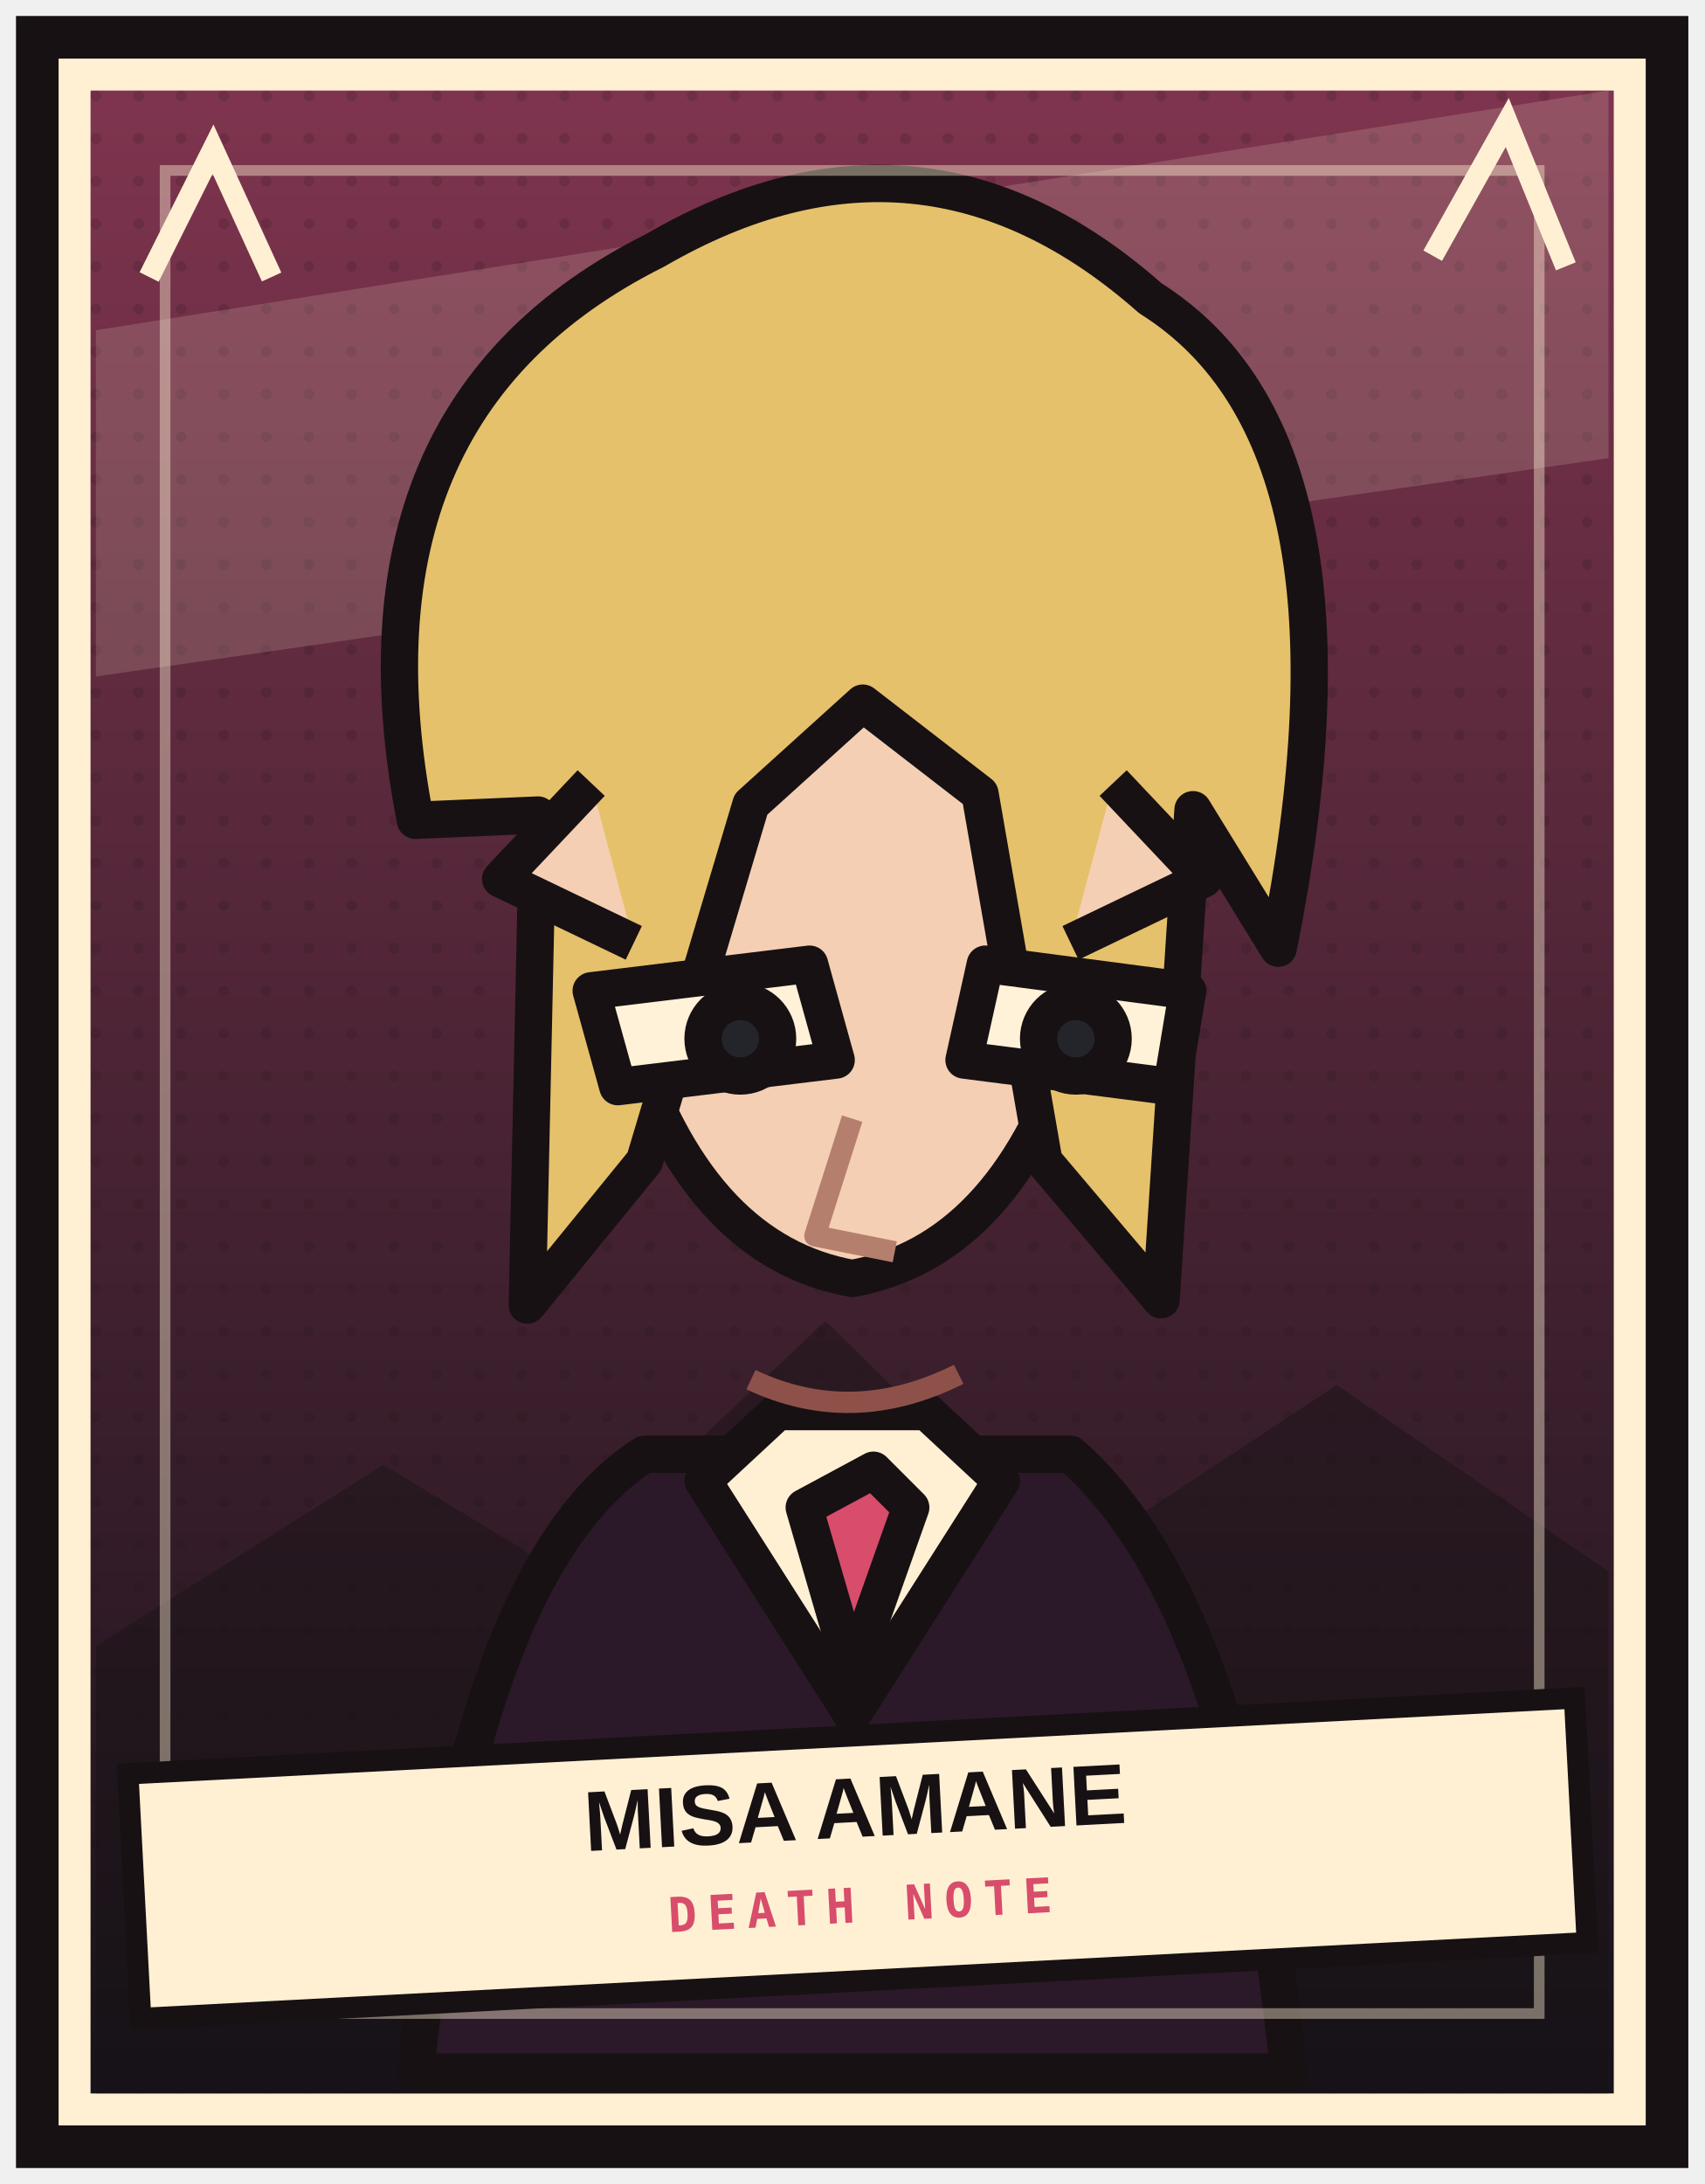
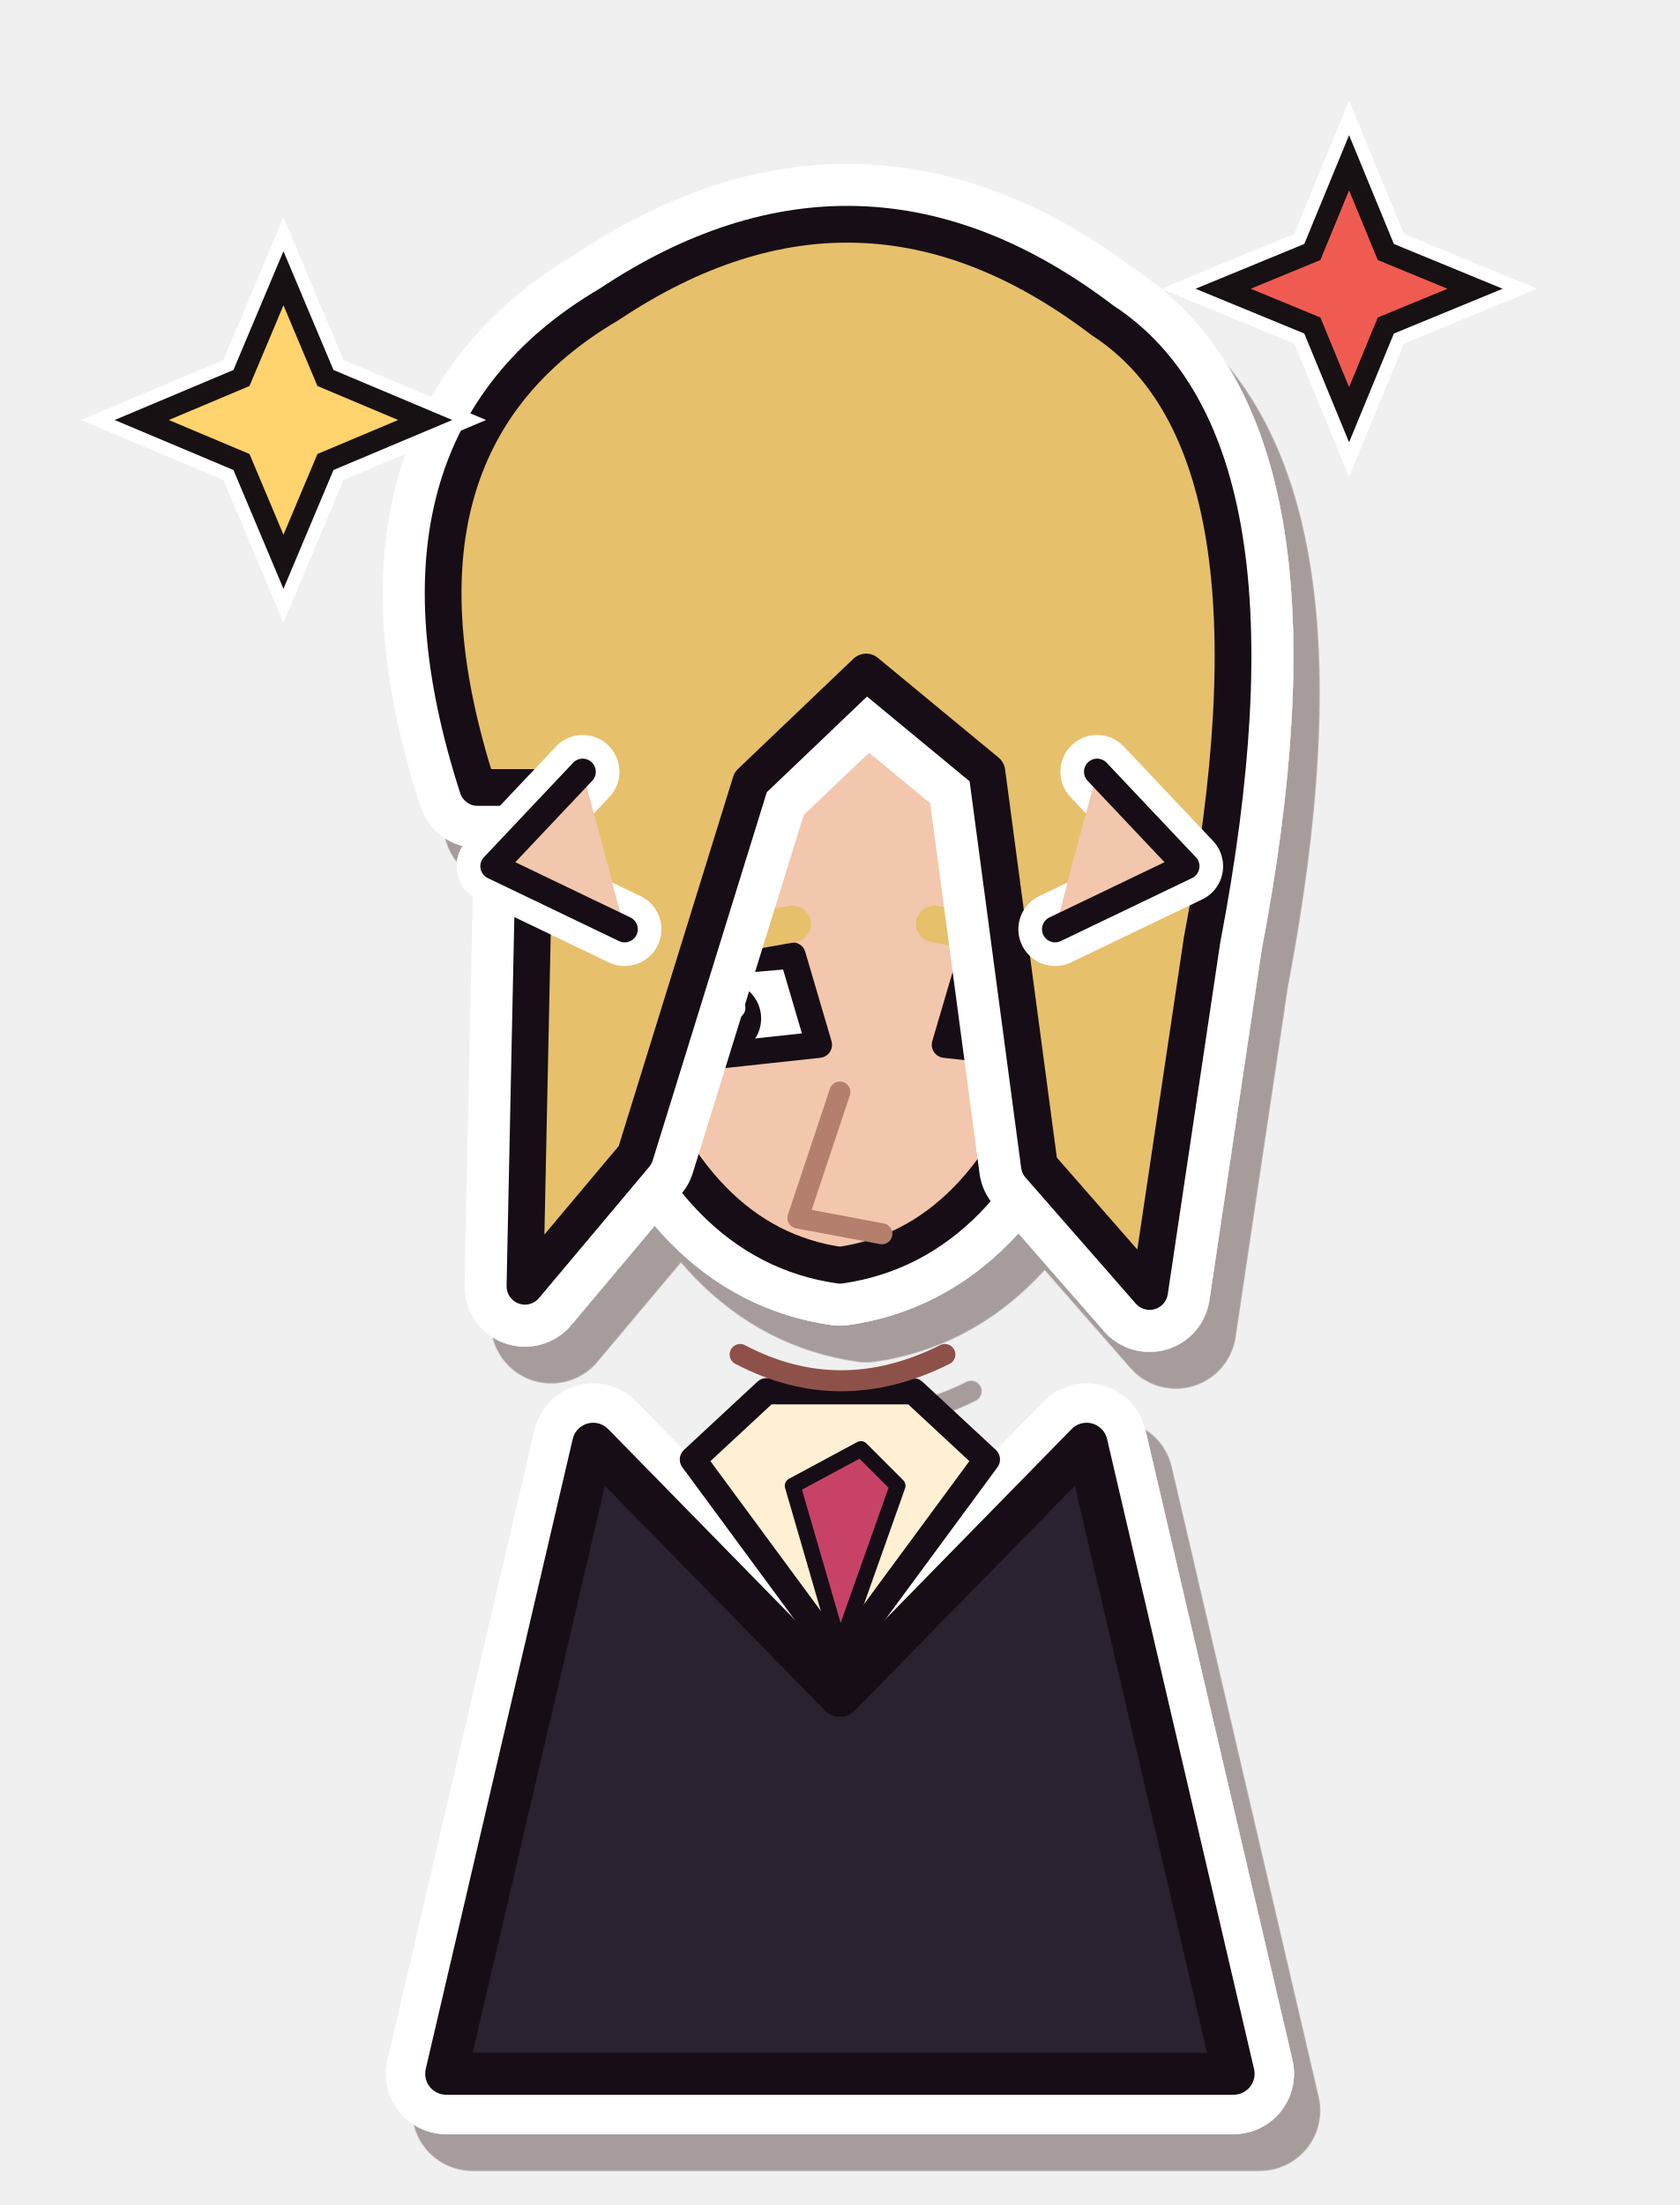
- <svg xmlns="http://www.w3.org/2000/svg" viewBox="0 0 320 410" role="img" aria-label="MISA AMANE original anime comic portrait">
+ <svg xmlns="http://www.w3.org/2000/svg" viewBox="0 0 320 420" role="img" aria-label="MISA AMANE cartoon sticker illustration">
  <defs>
-     <linearGradient id="bg" x2="0" y2="1">
-       <stop stop-color="#7e344e" />
-       <stop offset="1" stop-color="#17131a" />
-     </linearGradient>
-     <pattern id="dots" width="8" height="8" patternUnits="userSpaceOnUse">
-       <circle cx="2" cy="2" r="1" fill="#171113" opacity=".16" />
-     </pattern>
+     <filter id="shadow" x="-30%" y="-20%" width="160%" height="160%">
+       <feDropShadow dx="5" dy="7" stdDeviation="0" flood-color="#171113" flood-opacity=".35" />
+     </filter>
  </defs>
-   <rect x="7" y="7" width="306" height="396" fill="#fff0d4" stroke="#171113" stroke-width="8" />
-   <rect x="17" y="17" width="286" height="376" fill="url(#bg)" />
-   <rect x="17" y="17" width="286" height="376" fill="url(#dots)" />
-   <path d="M18 62 302 17 302 86 18 127Z" fill="#fff0d4" opacity=".16" />
-   <path d="M18 309 72 275 105 295 155 248 201 293 251 260 302 295V393H18Z" fill="#171113" opacity=".45" />
-   <g stroke="#171113" stroke-width="7" stroke-linejoin="round">
-     <path d="M78 389Q88 294 121 273H201Q233 301 242 389Z" fill="#2b1828" />
-     <path d="M132 278 160 322 188 278 174 265H146Z" fill="#fff0d4" />
-     <path d="M151 283 160 314 171 283 164 276Z" fill="#d84d6b" />
-     <path d="M110 142Q110 94 160 88Q210 94 210 142L201 197Q188 235 160 240Q132 235 119 197Z" fill="#f5cfb4" />
-     <path d="M78 154Q63 77 123 47Q173 18 216 56Q259 83 240 178L224 152 218 244 196 218 184 149 162 132 141 151 121 218 99 245 101 153Z" fill="#e6c16b" />
-     <path d="M111 186 152 181 157 199 116 204Z M181 199 185 181 223 186 220 204Z" fill="#fff2d8" />
-     <circle cx="139" cy="195" r="7" fill="#24252b" />
-     <circle cx="202" cy="195" r="7" fill="#24252b" />
-     <path d="M160 210 153 232 168 235" stroke="#b57f6d" stroke-width="4" fill="none" />
-     <path d="M141 259Q160 268 180 258" stroke="#8e5149" stroke-width="4" fill="none" />
-     <path d="M111 147 94 165 119 177M209 147 226 165 201 177" fill="#f5cfb4" />
+   <g filter="url(#shadow)" stroke-linejoin="round" stroke-linecap="round">
+     <path d="M113 275 160 323 207 275 235 395H85Z" fill="#29202e" stroke="#fff" stroke-width="23" />
+     <path d="M113 275 160 323 207 275 235 395H85Z" fill="#29202e" stroke="#171113" stroke-width="8" />
+     <path d="M132 278 160 316 188 278 174 265H146Z" fill="#fff0d4" stroke="#171113" stroke-width="5" />
+     <path d="M151 283 160 314 171 283 164 276Z" fill="#c84267" stroke="#171113" stroke-width="3" />
+     <path d="M110 144Q110 94 160 88Q210 94 210 144L201 199Q188 237 160 241Q132 237 119 199Z" fill="#f3c7ad" stroke="#fff" stroke-width="23" />
+     <path d="M110 144Q110 94 160 88Q210 94 210 144L201 199Q188 237 160 241Q132 237 119 199Z" fill="#f3c7ad" stroke="#171113" stroke-width="7" />
+     <path d="M117 185 151 182 156 199 119 203Z M180 199 185 182 219 185 216 203Z" fill="#fff" stroke="#171113" stroke-width="5" />
+     <circle cx="138" cy="194" r="7" fill="#171113" />
+     <circle cx="201" cy="194" r="7" fill="#171113" />
+     <circle cx="140" cy="192" r="2" fill="#fff" />
+     <circle cx="203" cy="192" r="2" fill="#fff" />
+     <path d="M117 182 151 176M178 176 210 182" fill="none" stroke="#e7c06c" stroke-width="7" />
+     <path d="M160 208 152 232 168 235" fill="none" stroke="#b57f6d" stroke-width="4" />
+     <path d="M141 258Q160 268 180 258" fill="none" stroke="#8e5149" stroke-width="4" />
+     <path d="M91 150Q70 85 116 58Q164 26 210 61Q247 85 229 179L219 246 198 222 188 147 165 128 143 149 121 220 100 245 102 150Z" fill="#e7c06c" stroke="#fff" stroke-width="23" />
+     <path d="M91 150Q70 85 116 58Q164 26 210 61Q247 85 229 179L219 246 198 222 188 147 165 128 143 149 121 220 100 245 102 150Z" fill="#e7c06c" stroke="#171113" stroke-width="7" />
+     <path d="M111 147 94 165 119 177M209 147 226 165 201 177" fill="#f3c7ad" stroke="#fff" stroke-width="14" />
+     <path d="M111 147 94 165 119 177M209 147 226 165 201 177" fill="#f3c7ad" stroke="#171113" stroke-width="5" />
  </g>
-   <path d="M31 32H289V378H31Z" fill="none" stroke="#fff0d4" stroke-width="2" opacity=".42" />
-   <g transform="translate(24 333) rotate(-3)">
-     <rect width="272" height="46" fill="#fff0d4" stroke="#171113" stroke-width="4" />
-     <text x="136" y="19" text-anchor="middle" font-family="Arial Black,Arial,sans-serif" font-size="16" font-weight="900" fill="#171113">MISA AMANE</text>
-     <text x="136" y="35" text-anchor="middle" font-family="monospace" font-size="9" font-weight="900" letter-spacing="2" fill="#d84d6b">DEATH NOTE</text>
-   </g>
-   <path d="M28 52 40 28 51 52M269 48 283 23 294 50" stroke="#fff0d4" stroke-width="4" fill="none" />
+   <path d="M46 72 54 53 62 72 81 80 62 88 54 107 46 88 27 80Z" fill="#ffd36d" stroke="#fff" stroke-width="9" />
+   <path d="M46 72 54 53 62 72 81 80 62 88 54 107 46 88 27 80Z" fill="#ffd36d" stroke="#171113" stroke-width="4" />
+   <path d="M250 48 257 31 264 48 281 55 264 62 257 79 250 62 233 55Z" fill="#f05b51" stroke="#fff" stroke-width="9" />
+   <path d="M250 48 257 31 264 48 281 55 264 62 257 79 250 62 233 55Z" fill="#f05b51" stroke="#171113" stroke-width="4" />
</svg>
